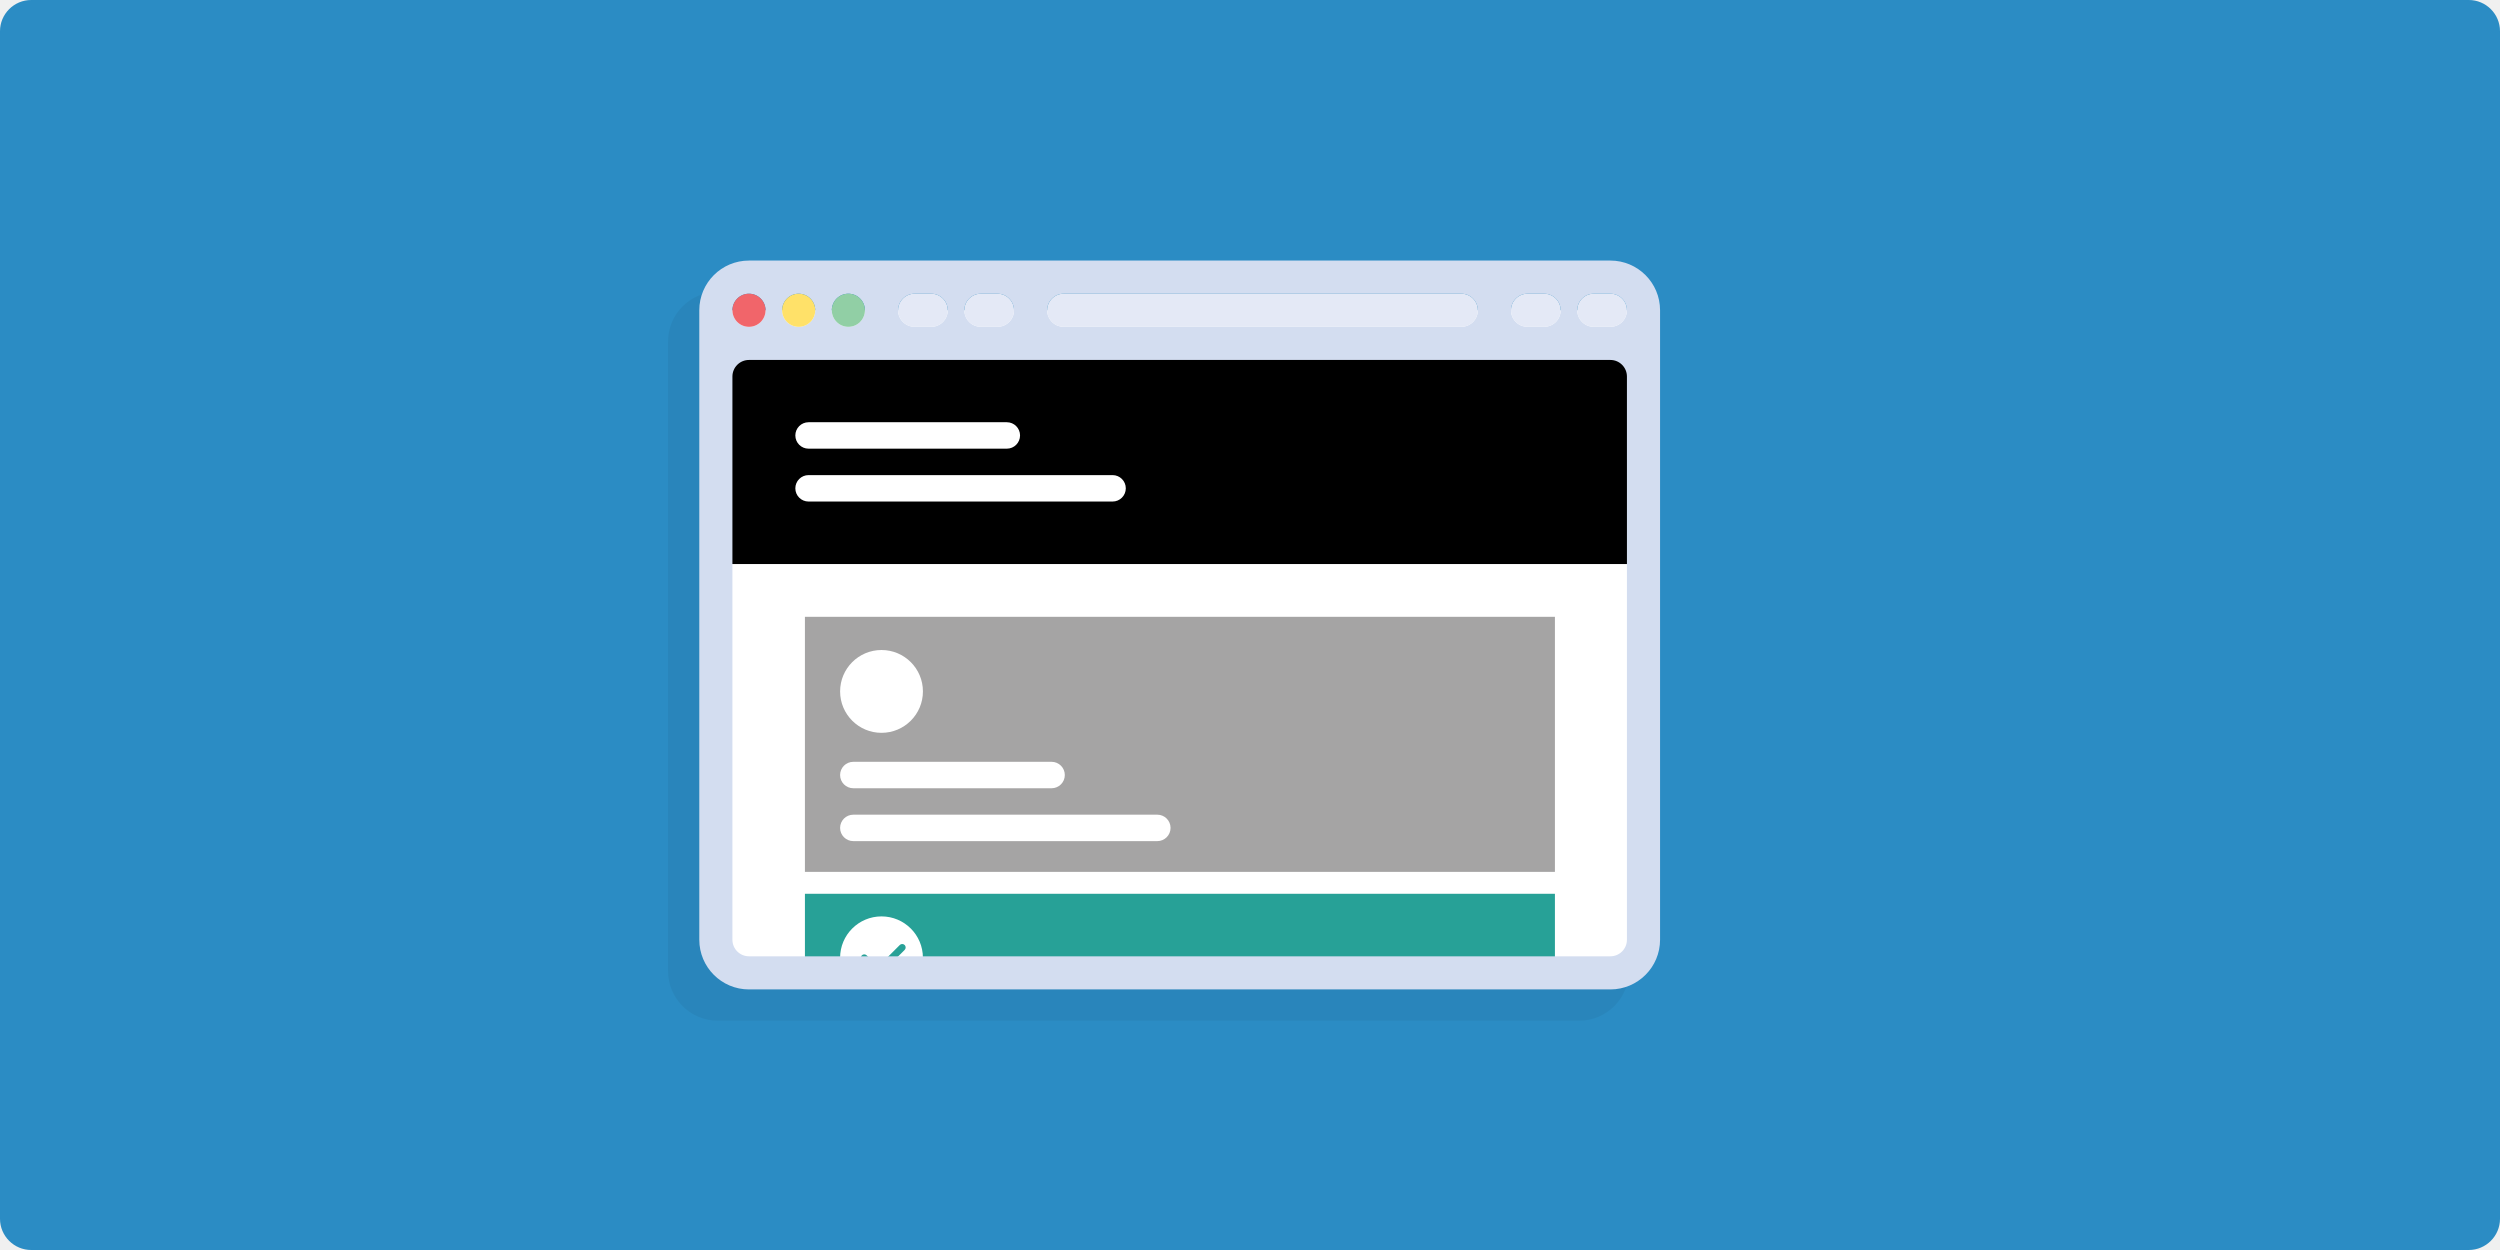
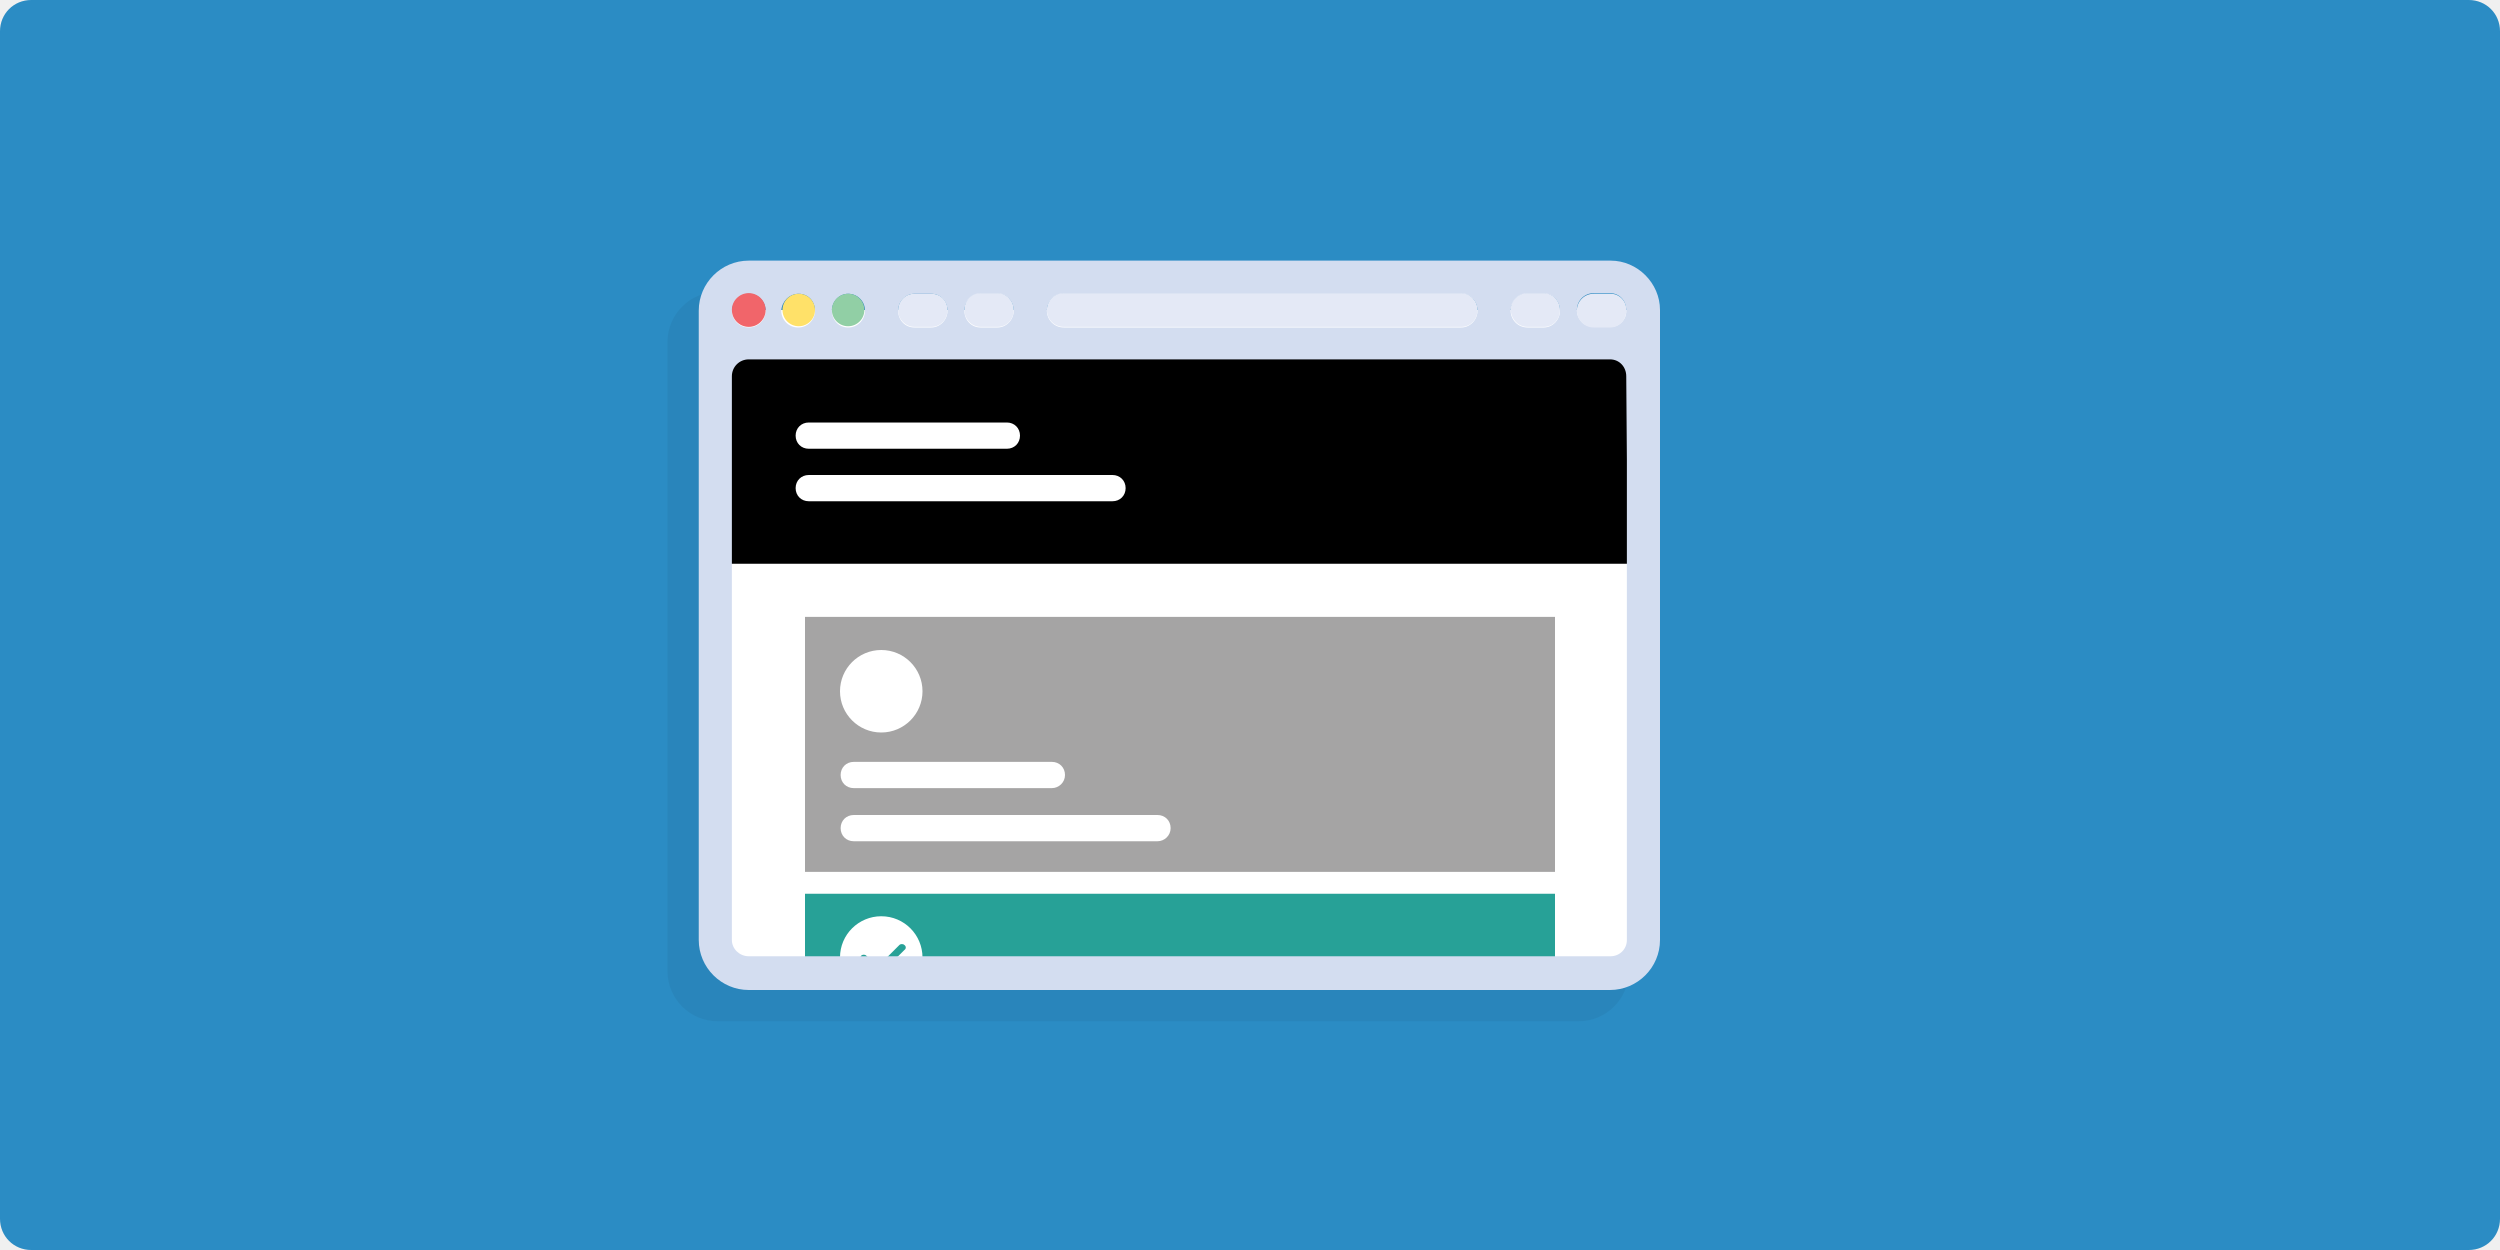
- <svg xmlns="http://www.w3.org/2000/svg" width="400" height="200" viewBox="0 0 400 200" fill="none">
-   <path d="M400 195C400 197.762 397.762 200 395 200H5C2.239 200 0 197.762 0 195V5C0 2.239 2.239 0 5 0H395C397.762 0 400 2.239 400 5V195Z" fill="#2B8CC4" />
-   <path opacity="0.05" d="M252.66 46.691H114.837C110.446 46.691 106.886 50.252 106.886 54.642V155.359C106.886 159.75 110.446 163.31 114.837 163.31H252.66C257.051 163.31 260.611 159.749 260.611 155.359V54.642C260.611 50.251 257.051 46.691 252.66 46.691Z" fill="black" />
-   <path d="M261.75 49.642H114.75V155.25H261.75V49.642Z" fill="white" />
-   <path d="M261.75 56.833H115.5V90.246H261.75V56.833Z" fill="black" />
-   <path d="M178.013 80.247H129.368C128.201 80.247 127.253 79.299 127.253 78.132C127.253 76.965 128.201 76.017 129.368 76.017H178.013C179.18 76.017 180.128 76.965 180.128 78.132C180.128 79.299 179.181 80.247 178.013 80.247Z" fill="white" />
-   <path d="M161.094 71.787H129.369C128.202 71.787 127.254 70.84 127.254 69.672C127.254 68.504 128.202 67.557 129.369 67.557H161.094C162.261 67.557 163.209 68.505 163.209 69.672C163.209 70.839 162.261 71.787 161.094 71.787Z" fill="white" />
-   <path d="M248.787 98.69H128.788V139.5H248.787V98.69Z" fill="#A5A4A4" />
-   <path d="M248.787 143.005H128.788V155.526H248.787V143.005Z" fill="#27A197" />
-   <path d="M134.415 153.249C134.415 149.59 137.382 146.623 141.042 146.623C144.7 146.623 147.667 149.59 147.667 153.249" fill="white" />
-   <path d="M144.745 151.202C144.528 150.986 144.18 150.986 143.964 151.202L140.489 154.677L138.671 152.859C138.455 152.643 138.107 152.643 137.89 152.859C137.675 153.075 137.675 153.424 137.89 153.64L140.099 155.848C140.206 155.955 140.348 156.01 140.49 156.01C140.631 156.01 140.773 155.955 140.881 155.848L144.746 151.983C144.96 151.767 144.96 151.418 144.745 151.202Z" fill="#27A197" />
-   <path d="M141.042 117.253C144.701 117.253 147.668 114.286 147.668 110.627C147.668 106.968 144.701 104.001 141.042 104.001C137.383 104.001 134.416 106.968 134.416 110.627C134.416 114.286 137.383 117.253 141.042 117.253Z" fill="white" />
-   <path d="M185.175 134.579H136.53C135.363 134.579 134.415 133.632 134.415 132.465C134.415 131.298 135.363 130.35 136.53 130.35H185.175C186.342 130.35 187.289 131.298 187.289 132.465C187.289 133.632 186.342 134.579 185.175 134.579Z" fill="white" />
-   <path d="M168.255 126.12H136.53C135.363 126.12 134.415 125.173 134.415 124.005C134.415 122.837 135.363 121.89 136.53 121.89H168.255C169.422 121.89 170.37 122.837 170.37 124.005C170.37 125.173 169.422 126.12 168.255 126.12Z" fill="white" />
-   <path d="M257.659 41.69H119.837C115.446 41.69 111.886 45.251 111.886 49.641V150.358C111.886 154.749 115.446 158.309 119.837 158.309H257.659C262.05 158.309 265.61 154.748 265.61 150.358V49.642C265.61 45.251 262.05 41.69 257.659 41.69ZM244.407 46.991H247.057C248.521 46.991 249.707 48.179 249.707 49.641C249.707 51.106 248.52 52.291 247.057 52.291H244.407C242.943 52.291 241.756 51.105 241.756 49.641C241.757 48.179 242.943 46.991 244.407 46.991ZM170.195 46.991H233.805C235.269 46.991 236.455 48.179 236.455 49.641C236.455 51.106 235.268 52.291 233.805 52.291H170.195C168.731 52.291 167.544 51.105 167.544 49.641C167.544 48.179 168.731 46.991 170.195 46.991ZM156.943 46.991H159.594C161.057 46.991 162.244 48.179 162.244 49.641C162.244 51.106 161.057 52.291 159.594 52.291H156.943C155.479 52.291 154.293 51.105 154.293 49.641C154.292 48.179 155.479 46.991 156.943 46.991ZM146.341 46.991H148.992C150.455 46.991 151.642 48.179 151.642 49.641C151.642 51.106 150.455 52.291 148.992 52.291H146.341C144.877 52.291 143.691 51.105 143.691 49.641C143.691 48.179 144.877 46.991 146.341 46.991ZM135.739 46.991C137.203 46.991 138.39 48.179 138.39 49.641C138.39 51.106 137.203 52.291 135.739 52.291C134.275 52.291 133.089 51.105 133.089 49.641C133.089 48.179 134.275 46.991 135.739 46.991ZM127.789 46.991C129.252 46.991 130.439 48.179 130.439 49.641C130.439 51.106 129.252 52.291 127.789 52.291C126.325 52.291 125.138 51.105 125.138 49.641C125.138 48.179 126.324 46.991 127.789 46.991ZM119.837 46.991C121.301 46.991 122.488 48.179 122.488 49.641C122.488 51.106 121.301 52.291 119.837 52.291C118.373 52.291 117.187 51.105 117.187 49.641C117.187 48.179 118.373 46.991 119.837 46.991ZM260.31 73.495V150.358C260.31 151.822 259.123 153.008 257.66 153.008H119.837C118.373 153.008 117.187 151.821 117.187 150.358V73.495V60.243C117.187 58.78 118.374 57.593 119.837 57.593H257.659C259.123 57.593 260.309 58.781 260.309 60.243V73.495H260.31ZM257.659 52.292H255.009C253.545 52.292 252.358 51.105 252.358 49.642C252.358 48.179 253.546 46.992 255.009 46.992H257.659C259.123 46.992 260.309 48.18 260.309 49.642C260.31 51.106 259.123 52.292 257.659 52.292Z" fill="#D3DDF0" />
-   <path d="M119.837 52.292C121.301 52.292 122.487 51.106 122.487 49.642C122.487 48.178 121.301 46.992 119.837 46.992C118.373 46.992 117.187 48.178 117.187 49.642C117.187 51.106 118.373 52.292 119.837 52.292Z" fill="#F1656A" />
-   <path d="M127.789 52.292C129.253 52.292 130.439 51.106 130.439 49.642C130.439 48.178 129.253 46.992 127.789 46.992C126.325 46.992 125.139 48.178 125.139 49.642C125.139 51.106 126.325 52.292 127.789 52.292Z" fill="#FFE169" />
-   <path d="M135.739 52.292C137.203 52.292 138.389 51.106 138.389 49.642C138.389 48.178 137.203 46.992 135.739 46.992C134.275 46.992 133.089 48.178 133.089 49.642C133.089 51.106 134.275 52.292 135.739 52.292Z" fill="#91CFA5" />
-   <path d="M146.341 52.292H148.992C150.455 52.292 151.642 51.105 151.642 49.642C151.642 48.179 150.455 46.992 148.992 46.992H146.341C144.877 46.992 143.691 48.18 143.691 49.642C143.691 51.106 144.877 52.292 146.341 52.292Z" fill="#E4E9F6" />
-   <path d="M156.943 52.292H159.594C161.057 52.292 162.244 51.105 162.244 49.642C162.244 48.179 161.057 46.992 159.594 46.992H156.943C155.479 46.992 154.293 48.18 154.293 49.642C154.292 51.106 155.479 52.292 156.943 52.292Z" fill="#E4E9F6" />
-   <path d="M244.407 52.292H247.057C248.521 52.292 249.707 51.105 249.707 49.642C249.707 48.179 248.52 46.992 247.057 46.992H244.407C242.943 46.992 241.756 48.18 241.756 49.642C241.757 51.106 242.943 52.292 244.407 52.292Z" fill="#E4E9F6" />
-   <path d="M257.659 46.991H255.009C253.545 46.991 252.358 48.179 252.358 49.641C252.358 51.106 253.546 52.291 255.009 52.291H257.659C259.123 52.291 260.309 51.105 260.309 49.641C260.31 48.179 259.123 46.991 257.659 46.991Z" fill="#E4E9F6" />
-   <path d="M170.195 52.292H233.805C235.269 52.292 236.455 51.105 236.455 49.642C236.455 48.179 235.268 46.992 233.805 46.992H170.195C168.731 46.992 167.544 48.18 167.544 49.642C167.544 51.106 168.731 52.292 170.195 52.292Z" fill="#E4E9F6" />
+ <svg xmlns="http://www.w3.org/2000/svg" version="1.1" id="Layer_1" x="0px" y="0px" viewBox="0 0 400 200" style="enable-background:new 0 0 400 200;" xml:space="preserve">
+   <style type="text/css">
+ 	.st0{fill:#2B8CC4;}
+ 	.st1{opacity:5.000000e-02;enable-background:new    ;}
+ 	.st2{fill:#FFFFFF;}
+ 	.st3{fill:#A5A4A4;}
+ 	.st4{fill:#27A197;}
+ 	.st5{fill:#D3DDF0;}
+ 	.st6{fill:#F1656A;}
+ 	.st7{fill:#FFE169;}
+ 	.st8{fill:#91CFA5;}
+ 	.st9{fill:#E4E9F6;}
+ </style>
+   <g>
+     <path class="st0" d="M400,195c0,2.8-2.2,5-5,5H5c-2.8,0-5-2.2-5-5V5c0-2.8,2.2-5,5-5h390c2.8,0,5,2.2,5,5V195z" />
+   </g>
+   <g>
+     <path class="st1" d="M252.7,46.7H114.8c-4.4,0-8,3.6-8,8v100.7c0,4.4,3.6,8,8,8h137.8c4.4,0,8-3.6,8-8V54.6   C260.6,50.3,257.1,46.7,252.7,46.7z" />
+     <rect x="114.8" y="49.6" class="st2" width="147" height="105.6" />
+   </g>
+   <g id="Layer_4">
+     <rect x="115.5" y="56.8" width="146.2" height="33.4" />
+     <path class="st2" d="M178,80.2h-48.6c-1.2,0-2.1-0.9-2.1-2.1s0.9-2.1,2.1-2.1H178c1.2,0,2.1,0.9,2.1,2.1S179.2,80.2,178,80.2z" />
+     <path class="st2" d="M161.1,71.8h-31.7c-1.2,0-2.1-0.9-2.1-2.1s0.9-2.1,2.1-2.1h31.7c1.2,0,2.1,0.9,2.1,2.1S162.3,71.8,161.1,71.8z   " />
+     <rect x="128.8" y="98.7" class="st3" width="120" height="40.8" />
+     <rect x="128.8" y="143" class="st4" width="120" height="12.5" />
+     <g>
+       <path class="st2" d="M134.4,153.2c0-3.7,3-6.6,6.6-6.6c3.7,0,6.6,3,6.6,6.6" />
+       <path class="st4" d="M144.7,151.2c-0.2-0.2-0.6-0.2-0.8,0l-3.5,3.5l-1.8-1.8c-0.2-0.2-0.6-0.2-0.8,0c-0.2,0.2-0.2,0.6,0,0.8    l2.2,2.2c0.1,0.1,0.2,0.2,0.4,0.2c0.1,0,0.3-0.1,0.4-0.2l3.9-3.9C145,151.8,145,151.4,144.7,151.2z" />
+     </g>
+     <g>
+       <circle class="st2" cx="141" cy="110.6" r="6.6" />
+     </g>
+     <path class="st2" d="M185.2,134.6h-48.6c-1.2,0-2.1-0.9-2.1-2.1s0.9-2.1,2.1-2.1h48.6c1.2,0,2.1,0.9,2.1,2.1   S186.3,134.6,185.2,134.6z" />
+     <path class="st2" d="M168.3,126.1h-31.7c-1.2,0-2.1-0.9-2.1-2.1s0.9-2.1,2.1-2.1h31.7c1.2,0,2.1,0.9,2.1,2.1   S169.4,126.1,168.3,126.1z" />
+   </g>
+   <g id="Layer_3">
+     <g>
+       <path class="st5" d="M257.7,41.7H119.8c-4.4,0-8,3.6-8,8v100.7c0,4.4,3.6,8,8,8h137.8c4.4,0,8-3.6,8-8V49.6    C265.6,45.3,262,41.7,257.7,41.7z M244.4,47h2.6c1.5,0,2.6,1.2,2.6,2.7c0,1.5-1.2,2.7-2.6,2.7h-2.6c-1.5,0-2.7-1.2-2.7-2.7    C241.8,48.2,242.9,47,244.4,47z M170.2,47h63.6c1.5,0,2.6,1.2,2.6,2.7c0,1.5-1.2,2.7-2.6,2.7h-63.6c-1.5,0-2.7-1.2-2.7-2.7    C167.5,48.2,168.7,47,170.2,47z M156.9,47h2.7c1.5,0,2.6,1.2,2.6,2.7c0,1.5-1.2,2.7-2.6,2.7h-2.7c-1.5,0-2.6-1.2-2.6-2.7    C154.3,48.2,155.5,47,156.9,47z M146.3,47h2.7c1.5,0,2.6,1.2,2.6,2.7c0,1.5-1.2,2.7-2.6,2.7h-2.7c-1.5,0-2.6-1.2-2.6-2.7    C143.7,48.2,144.9,47,146.3,47z M135.7,47c1.5,0,2.7,1.2,2.7,2.7c0,1.5-1.2,2.7-2.7,2.7s-2.6-1.2-2.6-2.7    C133.1,48.2,134.3,47,135.7,47z M127.8,47c1.5,0,2.6,1.2,2.6,2.7c0,1.5-1.2,2.7-2.7,2.7c-1.5,0-2.7-1.2-2.7-2.7    C125.1,48.2,126.3,47,127.8,47z M119.8,47c1.5,0,2.7,1.2,2.7,2.7c0,1.5-1.2,2.7-2.7,2.7s-2.7-1.2-2.7-2.7    C117.2,48.2,118.4,47,119.8,47z M260.3,73.5v76.9c0,1.5-1.2,2.6-2.6,2.6H119.8c-1.5,0-2.7-1.2-2.7-2.6V73.5V60.2    c0-1.5,1.2-2.7,2.7-2.7h137.8c1.5,0,2.6,1.2,2.6,2.7L260.3,73.5L260.3,73.5z M257.7,52.3H255c-1.5,0-2.7-1.2-2.7-2.7    s1.2-2.7,2.7-2.7h2.6c1.5,0,2.6,1.2,2.6,2.7C260.3,51.1,259.1,52.3,257.7,52.3z" />
+       <circle class="st6" cx="119.8" cy="49.6" r="2.7" />
+       <circle class="st7" cx="127.8" cy="49.6" r="2.6" />
+       <circle class="st8" cx="135.7" cy="49.6" r="2.6" />
+       <g>
+         <path class="st9" d="M146.3,52.3h2.7c1.5,0,2.6-1.2,2.6-2.7S150.5,47,149,47h-2.7c-1.5,0-2.6,1.2-2.6,2.7     C143.7,51.1,144.9,52.3,146.3,52.3z" />
+         <path class="st9" d="M156.9,52.3h2.7c1.5,0,2.6-1.2,2.6-2.7s-1.2-2.7-2.6-2.7h-2.7c-1.5,0-2.6,1.2-2.6,2.7     C154.3,51.1,155.5,52.3,156.9,52.3z" />
+         <path class="st9" d="M244.4,52.3h2.6c1.5,0,2.6-1.2,2.6-2.7s-1.2-2.7-2.6-2.7h-2.6c-1.5,0-2.7,1.2-2.7,2.7     C241.8,51.1,242.9,52.3,244.4,52.3z" />
+         <path class="st9" d="M257.7,47H255c-1.5,0-2.7,1.2-2.7,2.7c0,1.5,1.2,2.7,2.7,2.7h2.6c1.5,0,2.6-1.2,2.6-2.7     C260.3,48.2,259.1,47,257.7,47z" />
+         <path class="st9" d="M170.2,52.3h63.6c1.5,0,2.6-1.2,2.6-2.7s-1.2-2.7-2.6-2.7h-63.6c-1.5,0-2.7,1.2-2.7,2.7     C167.5,51.1,168.7,52.3,170.2,52.3z" />
+       </g>
+     </g>
+   </g>
</svg>
